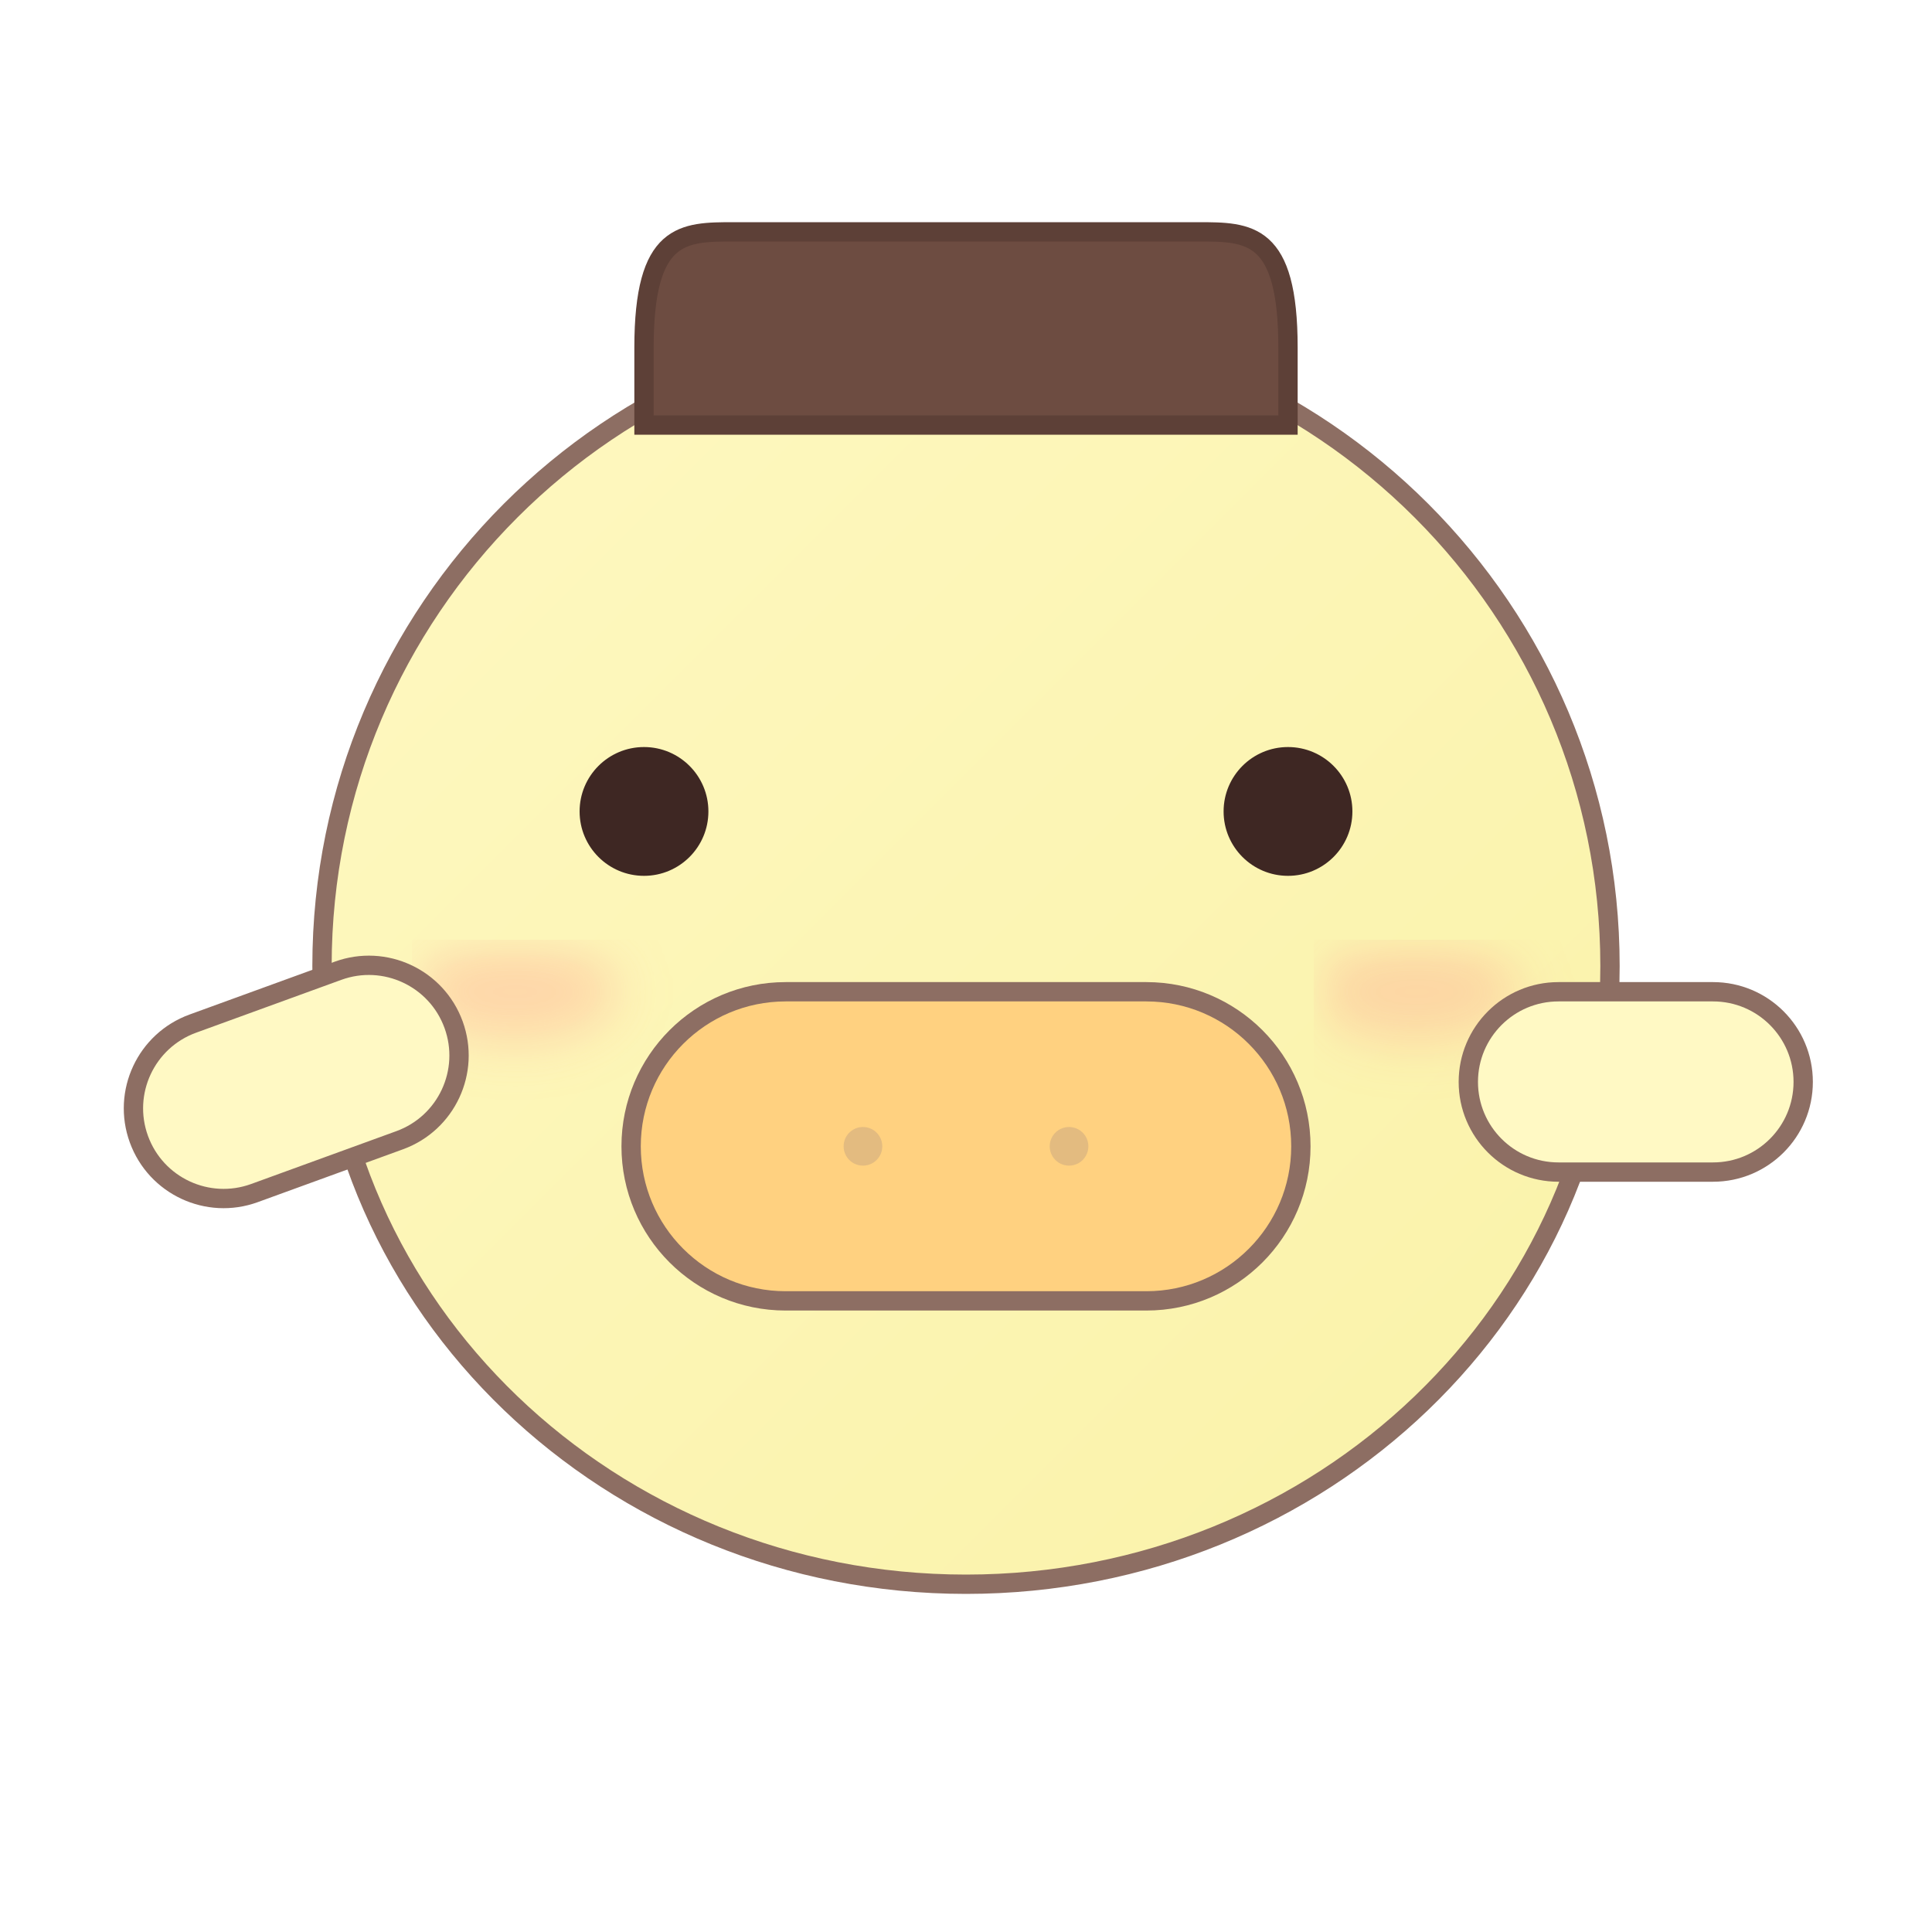
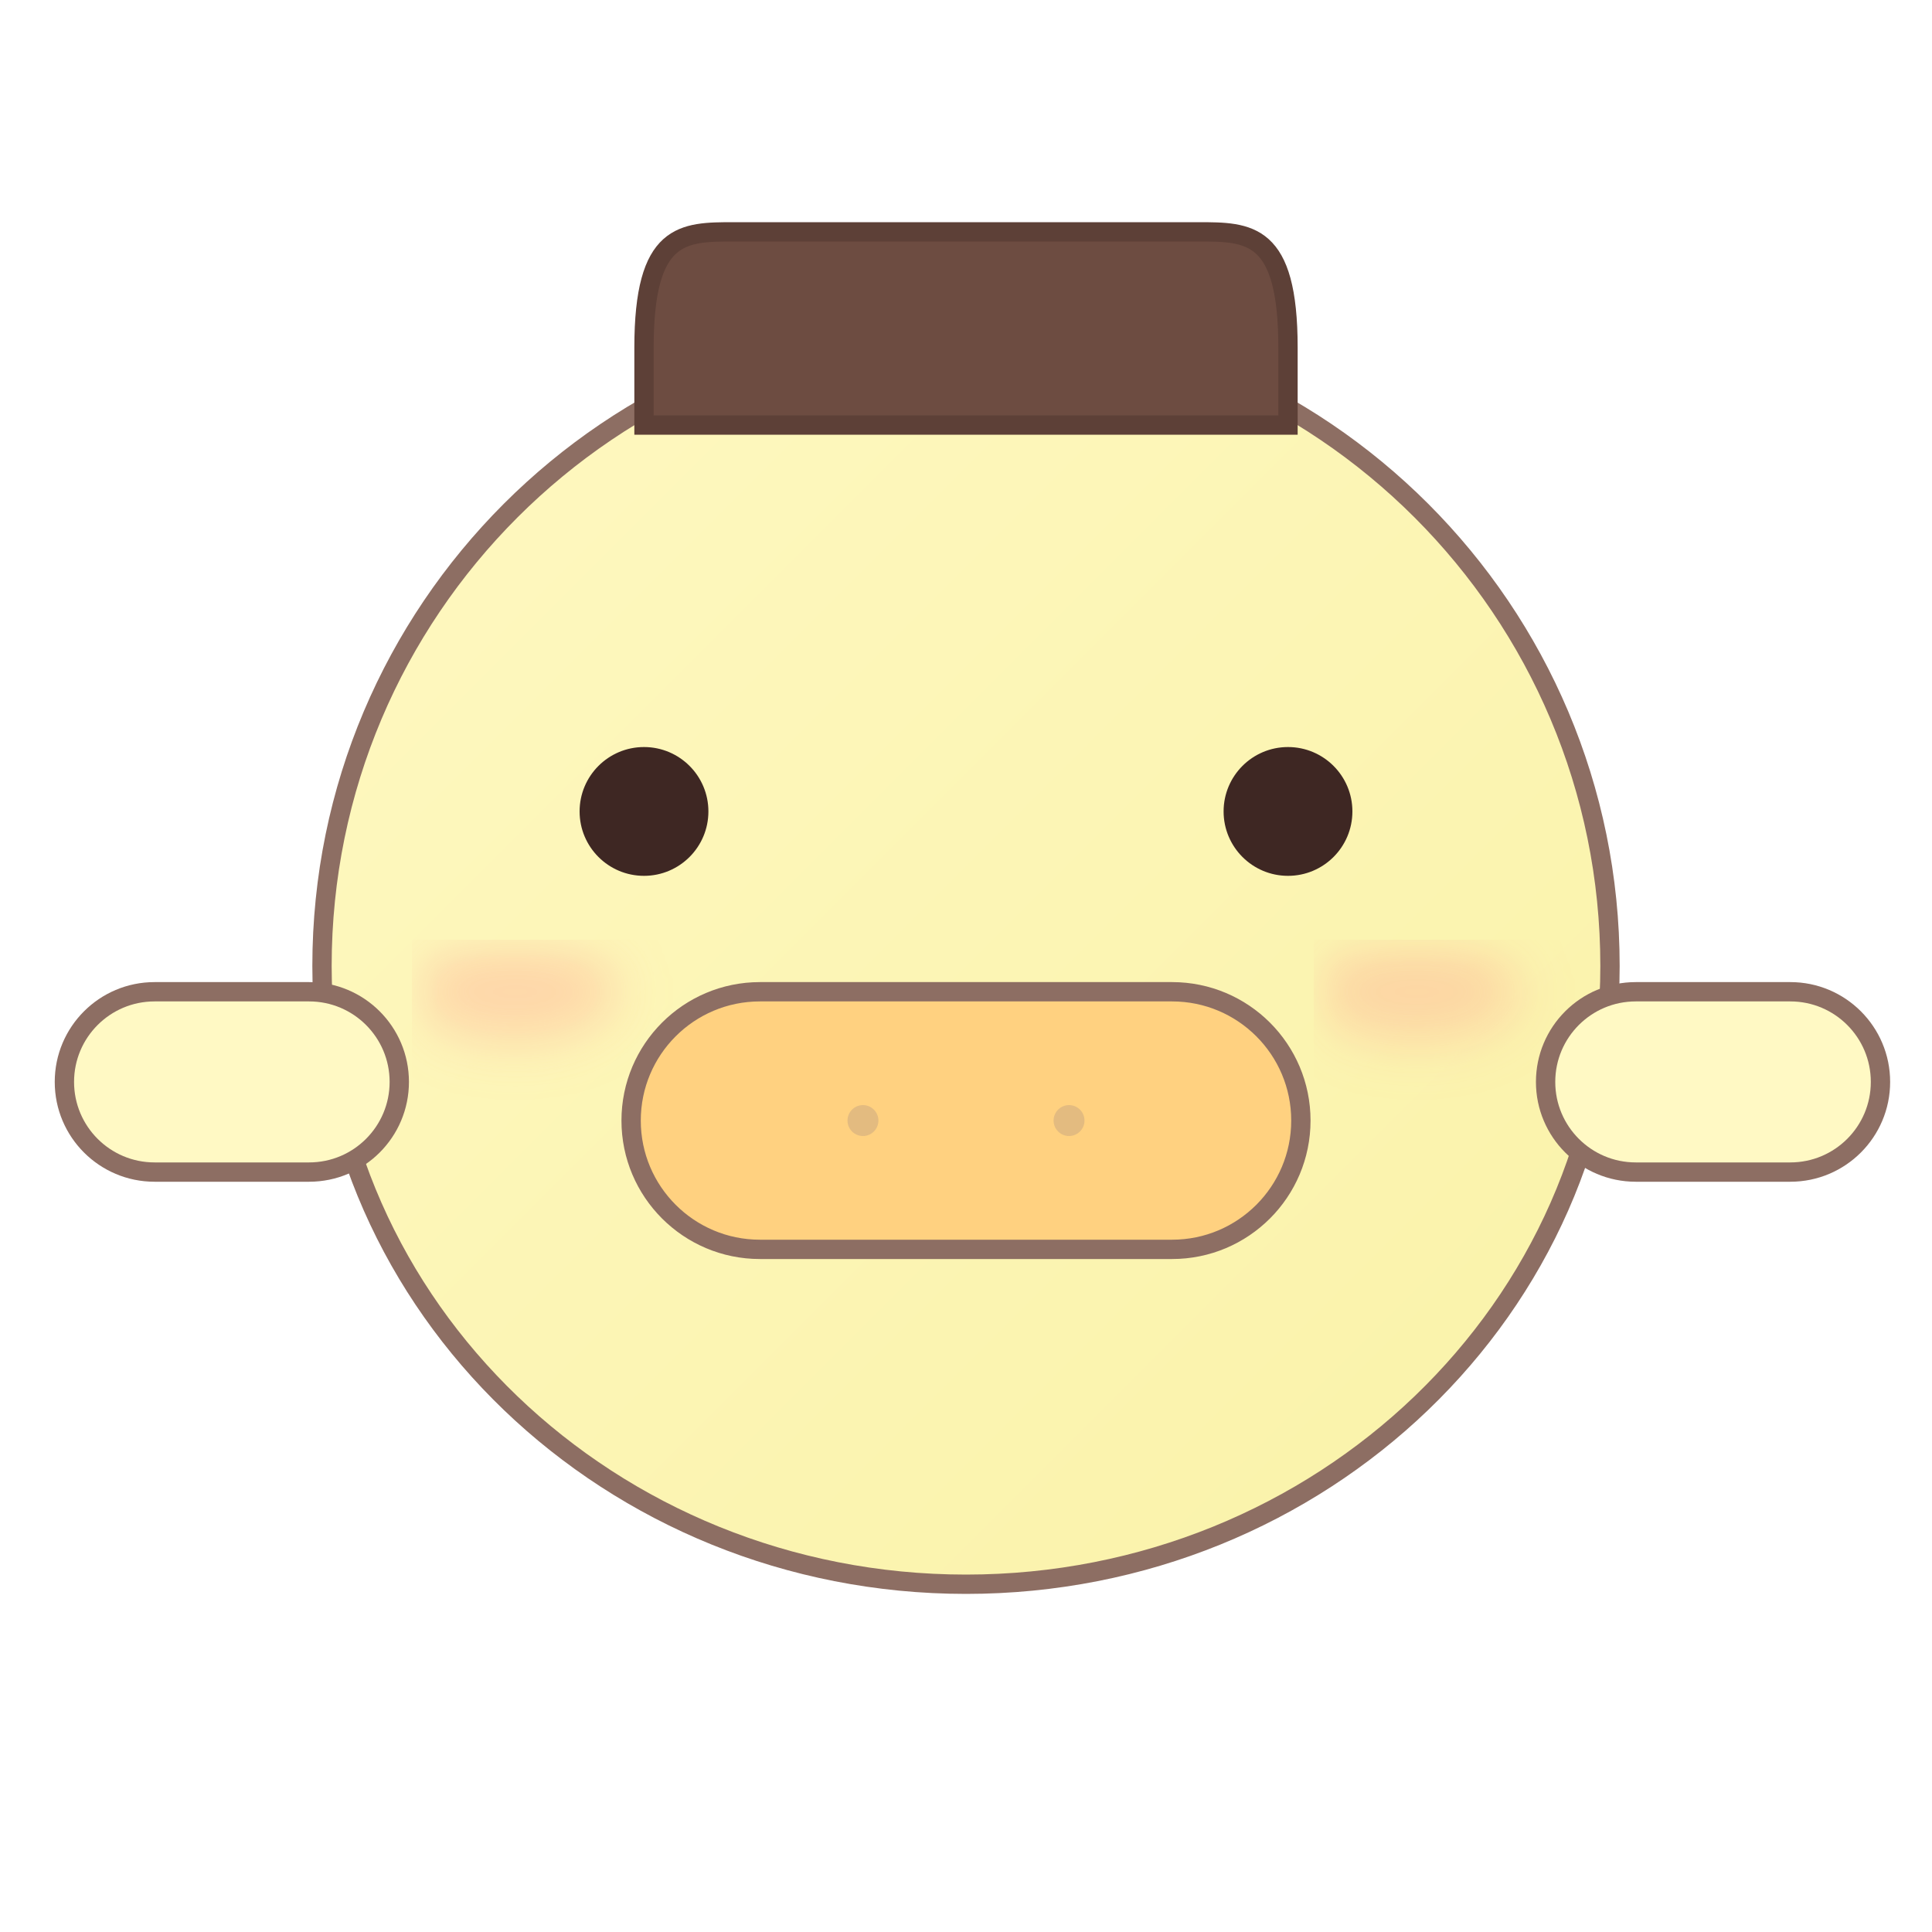
<svg xmlns="http://www.w3.org/2000/svg" width="150" height="150" viewBox="-15 -15 150 150" fill="none">
  <style>
-     /* 둥둥 떠있는 애니메이션 */
+     /* 몸통 둥둥 */
    .okkul { 
-       animation: float 4s infinite ease-in-out; 
+       animation: float 5s infinite ease-in-out; 
      transform-origin: center; 
    }
    
-     /* 눈 깜빡임 */
+     /* 눈 깜빡임 (윙크) */
    .eye { 
-       animation: blink 5s infinite; 
+       animation: blink 3s infinite; 
      transform-origin: center; 
      transform-box: fill-box; 
    }
-     .eye-right { animation-delay: 0.3s; }
+     .eye-right { animation-delay: 0.2s; } 
    
-     /* 오른팔 어깨 축 고정 웨이브 */
-     .arm-right-wave { 
+     /* 오른팔: 어깨 고정 */
+     .arm-right-flap { 
      transform-origin: left center; 
      transform-box: fill-box; 
-       animation: wave-motion 1.5s infinite ease-in-out; 
+       animation: flap-right 2s infinite ease-in-out; 
+     }
+ 
+     /* 왼팔: 어깨 고정 */
+     .arm-left-flap {
+       transform-origin: right center;
+       transform-box: fill-box;
+       animation: flap-left 2s infinite ease-in-out;
+       animation-delay: 0.5s; /* 엇박자를 위해 지연 시간 추가 */
    }

    @keyframes float {
      0%, 100% { transform: translateY(0); }
      50% { transform: translateY(-10px); }
    }
    @keyframes blink {
-       0%, 96%, 100% { transform: scaleY(1); }
-       98% { transform: scaleY(0.1); }
+       0%, 95%, 100% { transform: scaleY(1); }
+       97% { transform: scaleY(0.1); }
    }
-     @keyframes wave-motion {
-       0%, 100% { transform: rotate(15deg); }
-       50% { transform: rotate(-10deg); }
+ 
+     /* 오른팔: 아래(25도)에서 시작해서 위(-30도)로 이동 */
+     @keyframes flap-right {
+       0%, 100% { transform: rotate(25deg); } 
+       50% { transform: rotate(-30deg); }
+     }
+     /* 왼팔: 위(-35도)에서 시작해서 아래(10도)로 이동 */
+     @keyframes flap-left {
+       0%, 100% { transform: rotate(-35deg); } 
+       50% { transform: rotate(10deg); }
    }
  </style>
  <g class="okkul">
    <path d="M10 60C10 32.386 32.386 10 60 10C87.614 10 110 32.386 110 60C110 86.5 87.614 108 60 108C32.386 108 10 86.5 10 60Z" fill="url(#body_grad)" stroke="#8D6E63" stroke-width="1.5" />
    <ellipse cx="25" cy="62" rx="8" ry="4" fill="#FFAB91" fill-opacity="0.4" filter="url(#blur)" />
    <ellipse cx="95" cy="62" rx="8" ry="4" fill="#FFAB91" fill-opacity="0.4" filter="url(#blur)" />
    <path d="M35 12C35 3 38 3 42 3H78C82 3 85 3 85 12V18H35V12Z" fill="#6D4C41" stroke="#5D4037" stroke-width="1.5" />
    <circle class="eye eye-left" cx="35" cy="48" r="5" fill="#3E2723" />
    <circle class="eye eye-right" cx="85" cy="48" r="5" fill="#3E2723" />
-     <rect x="34" y="62" width="52" height="24" rx="12" fill="#FFD180" stroke="#8D6E63" stroke-width="1.5" />
-     <circle cx="52" cy="74" r="1.5" fill="#A1887F" fill-opacity="0.3" />
-     <circle cx="68" cy="74" r="1.5" fill="#A1887F" fill-opacity="0.3" />
-     <rect x="-5" y="62" width="26" height="14" rx="7" transform="rotate(-20 8 69)" fill="#FFF9C4" stroke="#8D6E63" stroke-width="1.5" />
-     <rect class="arm-right-wave" x="99" y="62" width="26" height="14" rx="7" fill="#FFF9C4" stroke="#8D6E63" stroke-width="1.5" />
+     <rect x="34" y="62" width="52" height="20" rx="10" fill="#FFD180" stroke="#8D6E63" stroke-width="1.5" />
+     <circle cx="52" cy="72" r="1.2" fill="#A1887F" fill-opacity="0.3" />
+     <circle cx="68" cy="72" r="1.2" fill="#A1887F" fill-opacity="0.3" />
+     <rect class="arm-left-flap" x="-10" y="62" width="26" height="14" rx="7" fill="#FFF9C4" stroke="#8D6E63" stroke-width="1.5" />
+     <rect class="arm-right-flap" x="105" y="62" width="26" height="14" rx="7" fill="#FFF9C4" stroke="#8D6E63" stroke-width="1.5" />
  </g>
  <defs>
    <linearGradient id="body_grad" x1="0" y1="0" x2="120" y2="120" gradientUnits="userSpaceOnUse">
      <stop offset="0%" stop-color="#FFF9C4" />
      <stop offset="100%" stop-color="#F9F1A5" />
    </linearGradient>
    <filter id="blur" x="0" y="0" width="200%" height="200%">
      <feGaussianBlur in="SourceGraphic" stdDeviation="2" />
    </filter>
  </defs>
</svg>
